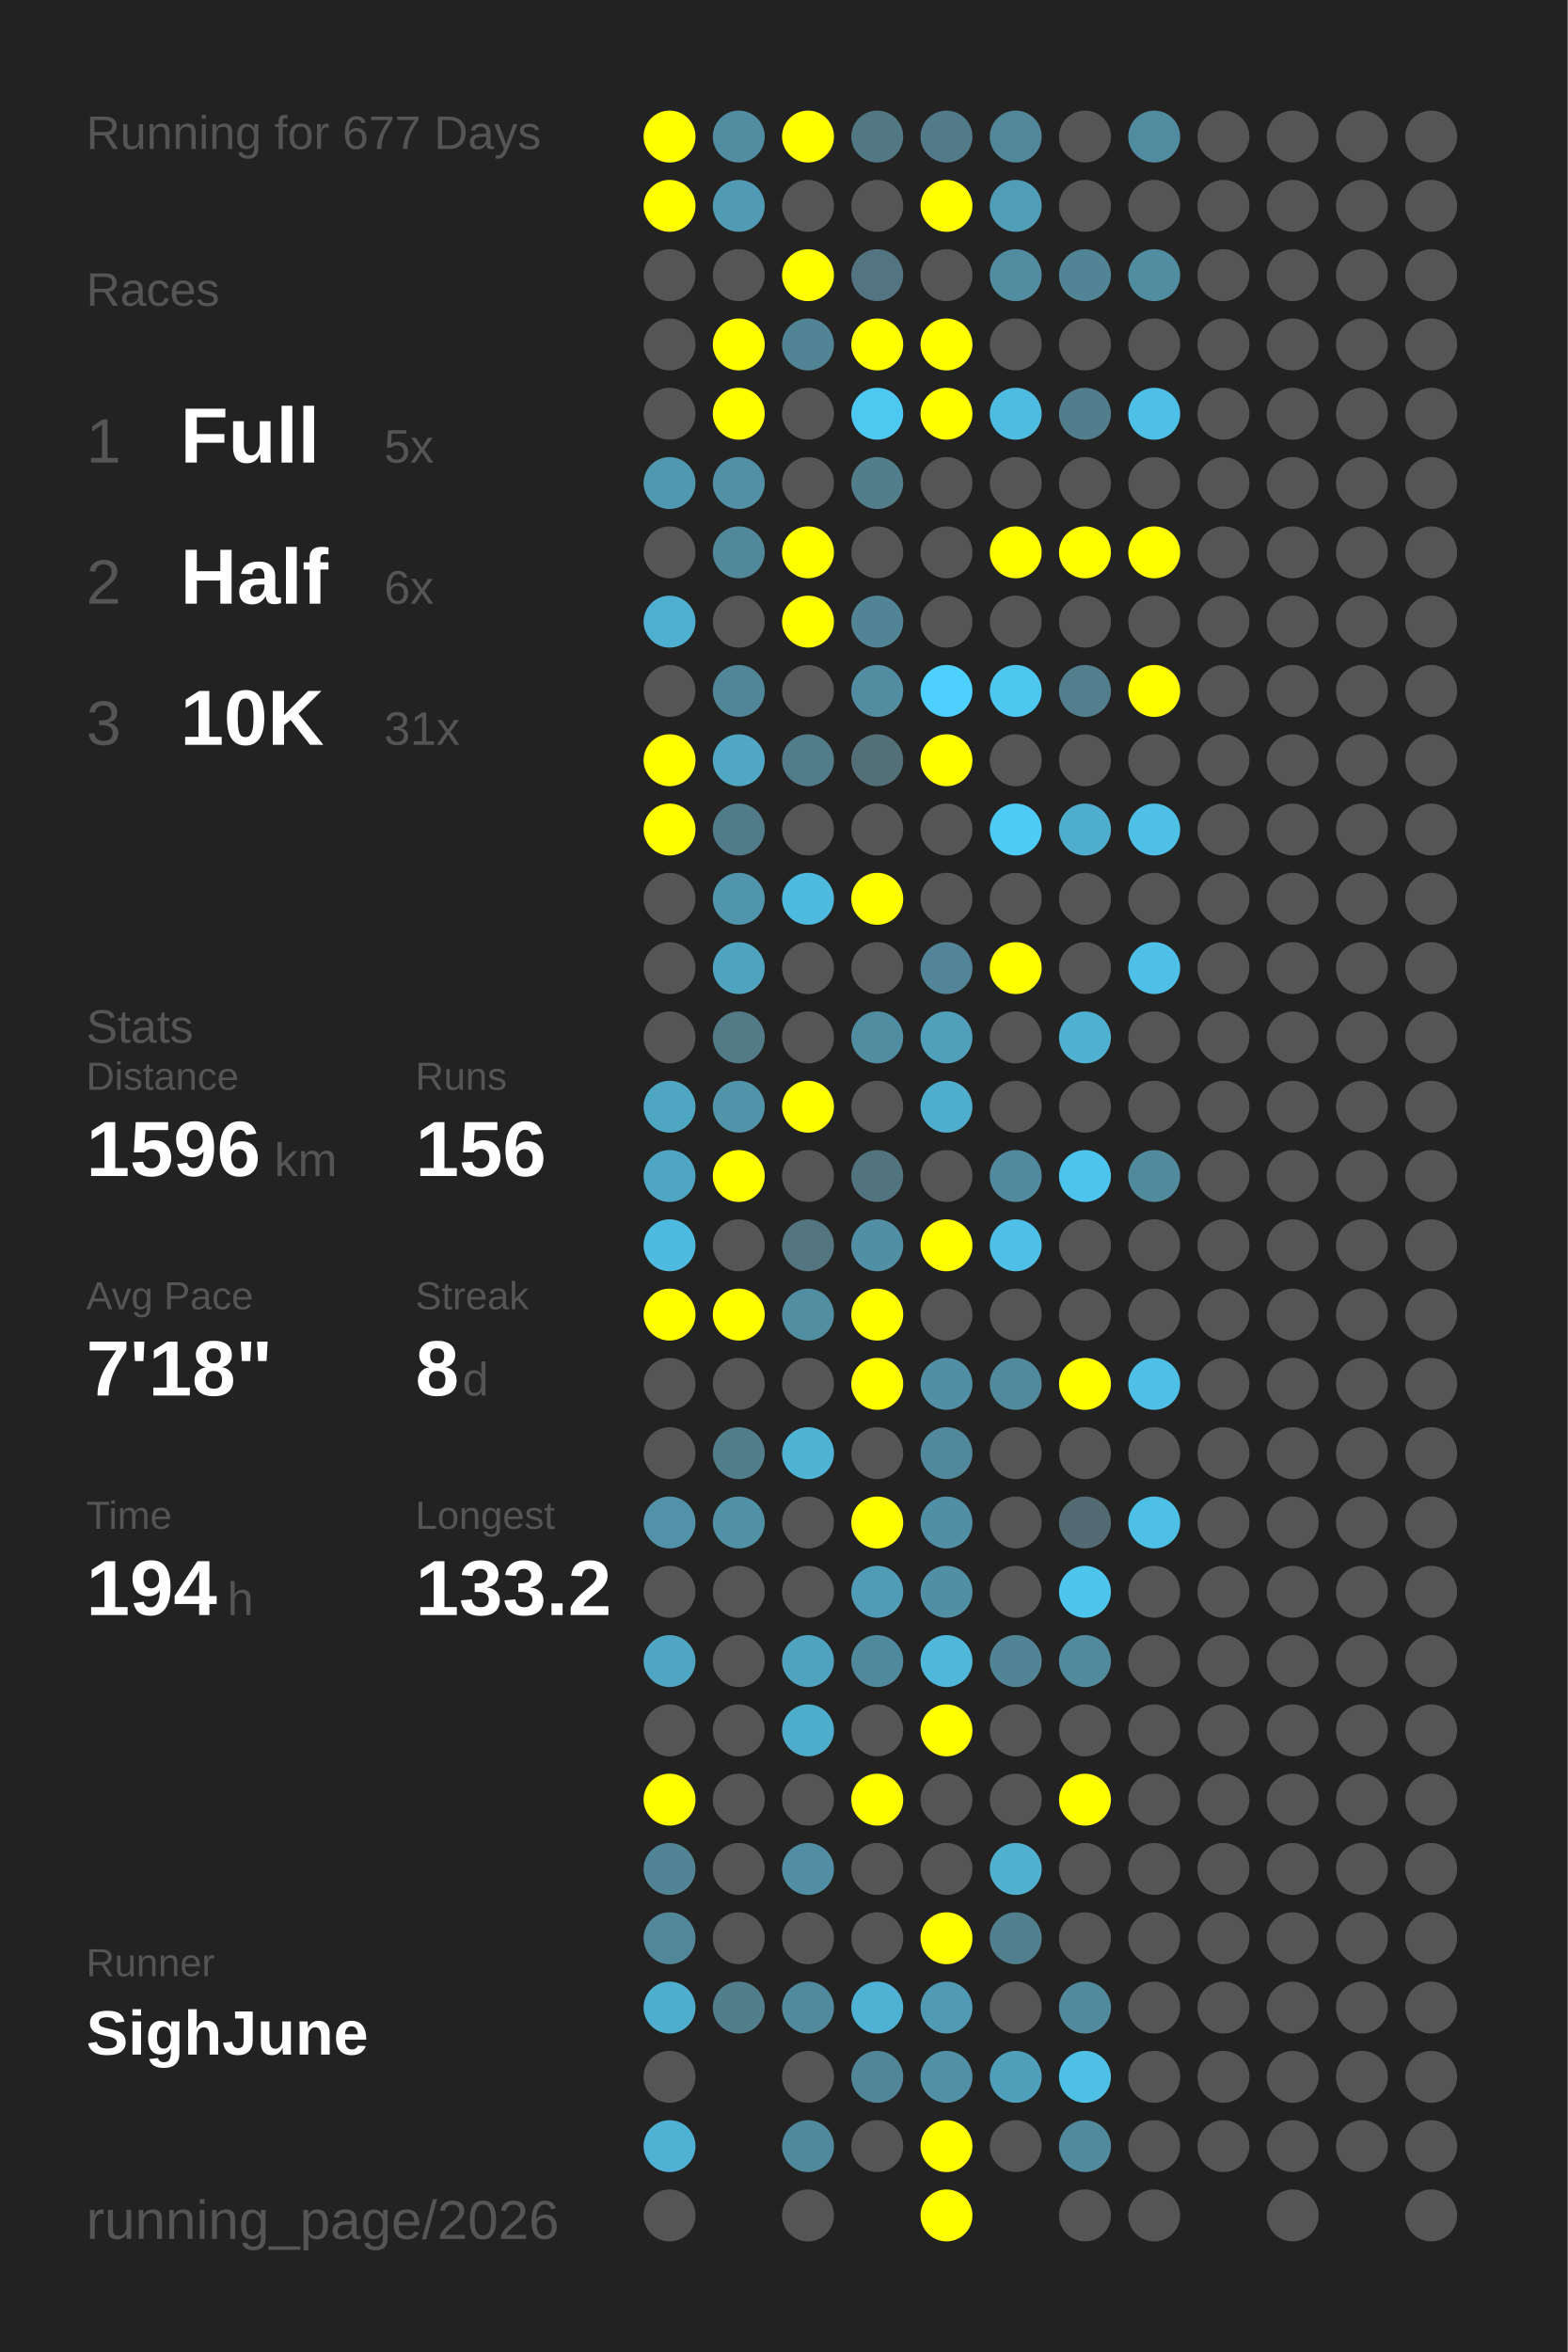
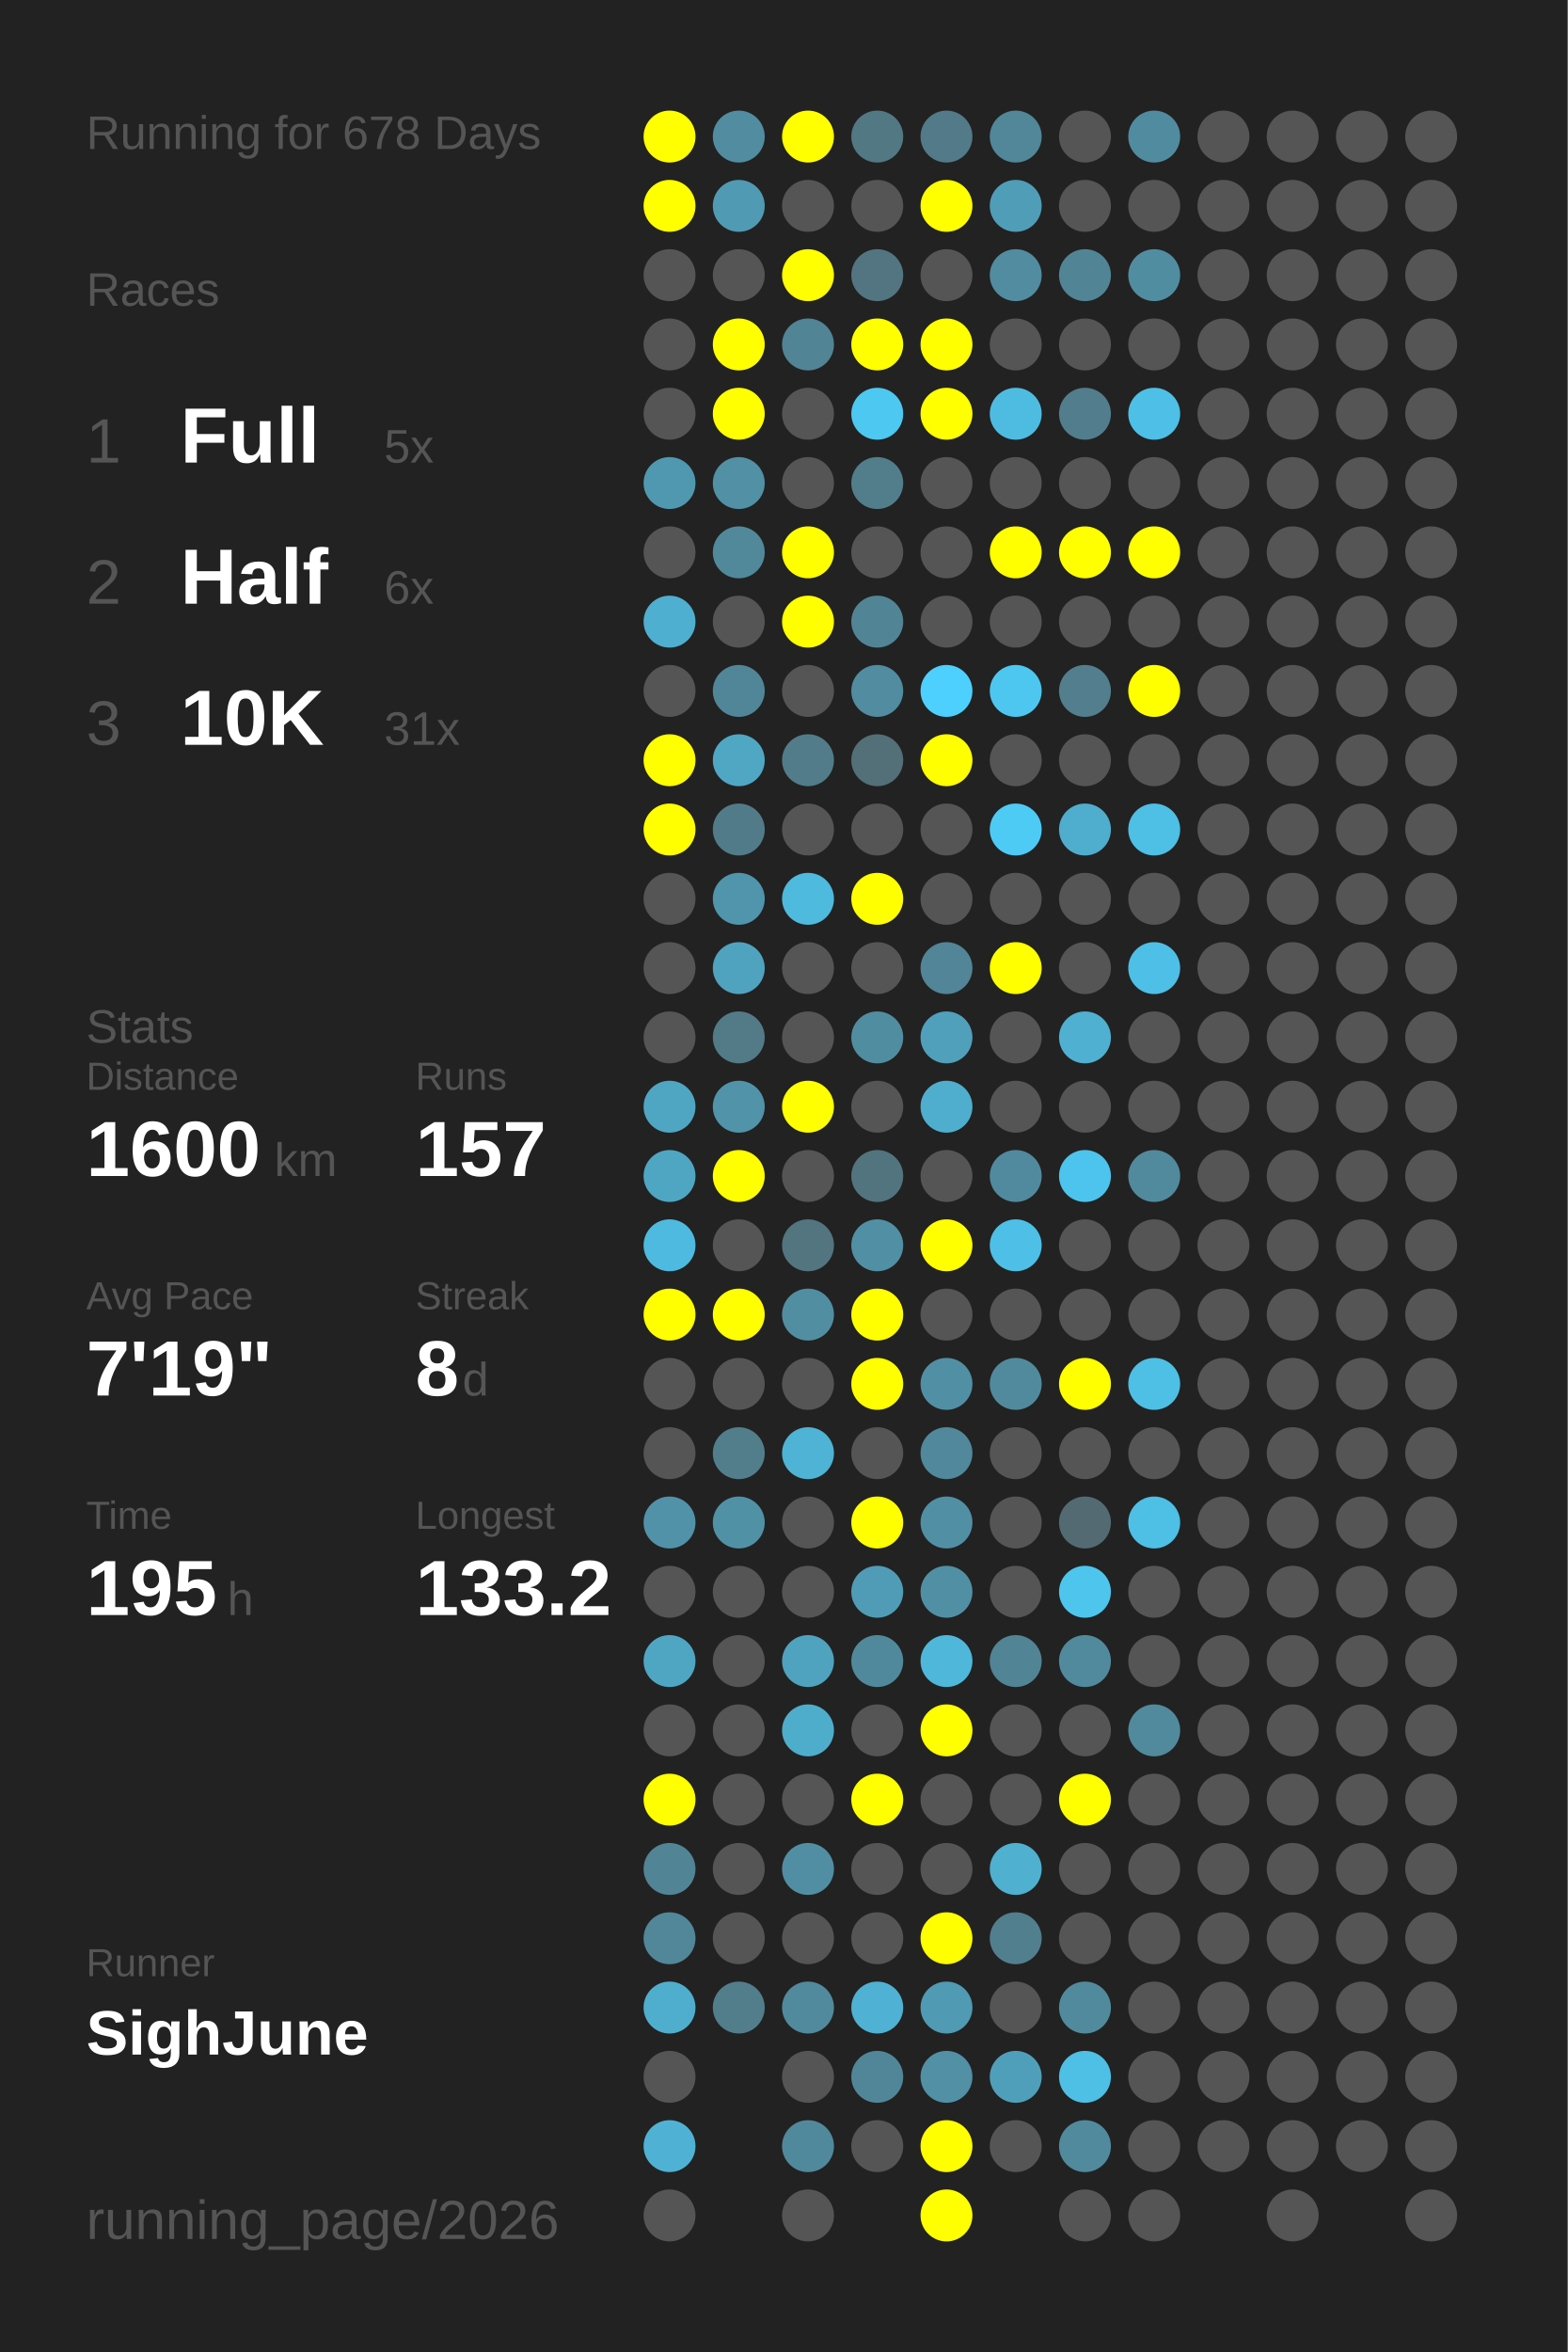
<svg xmlns="http://www.w3.org/2000/svg" baseProfile="full" height="300mm" version="1.1" viewBox="0,0,200,300" width="200mm">
  <defs />
  <rect fill="#222222" height="300" width="200" x="0" y="0" />
-   <text fill="#555555" style="font-size:6px; font-family:Arial;" x="11" y="19">Running for 677 Days</text>
+   <text fill="#555555" style="font-size:6px; font-family:Arial;" x="11" y="19">Running for 678 Days</text>
  <text fill="#555555" style="font-size:6px; font-family:Arial;" x="11" y="39">Races</text>
  <text fill="#555555" style="font-size:8px; font-family:Arial;" x="11" y="59">1</text>
  <text fill="#FFFFFF" style="font-size:10px; font-family:Arial; font-weight:bold;" x="23" y="59">Full</text>
  <text fill="#555555" style="font-size:6px; font-family:Arial;" x="49" y="59">5x</text>
  <text fill="#555555" style="font-size:8px; font-family:Arial;" x="11" y="77">2</text>
  <text fill="#FFFFFF" style="font-size:10px; font-family:Arial; font-weight:bold;" x="23" y="77">Half</text>
  <text fill="#555555" style="font-size:6px; font-family:Arial;" x="49" y="77">6x</text>
  <text fill="#555555" style="font-size:8px; font-family:Arial;" x="11" y="95">3</text>
  <text fill="#FFFFFF" style="font-size:10px; font-family:Arial; font-weight:bold;" x="23" y="95">10K</text>
  <text fill="#555555" style="font-size:6px; font-family:Arial;" x="49" y="95">31x</text>
  <text fill="#555555" style="font-size:6px; font-family:Arial;" x="11" y="133">Stats</text>
  <text fill="#555555" style="font-size:5px; font-family:Arial;" x="11" y="139">Distance</text>
-   <text fill="#FFFFFF" style="font-size:10px; font-family:Arial; font-weight:bold;" x="11" y="150">1596</text>
+   <text fill="#FFFFFF" style="font-size:10px; font-family:Arial; font-weight:bold;" x="11" y="150">1600</text>
  <text fill="#555555" style="font-size:6px; font-family:Arial;" x="35" y="150">km</text>
  <text fill="#555555" style="font-size:5px; font-family:Arial;" x="53" y="139">Runs</text>
-   <text fill="#FFFFFF" style="font-size:10px; font-family:Arial; font-weight:bold;" x="53" y="150">156</text>
+   <text fill="#FFFFFF" style="font-size:10px; font-family:Arial; font-weight:bold;" x="53" y="150">157</text>
  <text fill="#555555" style="font-size:5px; font-family:Arial;" x="11" y="167">Avg Pace</text>
-   <text fill="#FFFFFF" style="font-size:10px; font-family:Arial; font-weight:bold;" x="11" y="178">7'18"</text>
+   <text fill="#FFFFFF" style="font-size:10px; font-family:Arial; font-weight:bold;" x="11" y="178">7'19"</text>
  <text fill="#555555" style="font-size:5px; font-family:Arial;" x="53" y="167">Streak</text>
  <text fill="#FFFFFF" style="font-size:10px; font-family:Arial; font-weight:bold;" x="53" y="178">8</text>
  <text fill="#555555" style="font-size:6px; font-family:Arial;" x="59" y="178">d</text>
  <text fill="#555555" style="font-size:5px; font-family:Arial;" x="11" y="195">Time</text>
-   <text fill="#FFFFFF" style="font-size:10px; font-family:Arial; font-weight:bold;" x="11" y="206">194</text>
+   <text fill="#FFFFFF" style="font-size:10px; font-family:Arial; font-weight:bold;" x="11" y="206">195</text>
  <text fill="#555555" style="font-size:6px; font-family:Arial;" x="29" y="206">h</text>
  <text fill="#555555" style="font-size:5px; font-family:Arial;" x="53" y="195">Longest</text>
  <text fill="#FFFFFF" style="font-size:10px; font-family:Arial; font-weight:bold;" x="53" y="206">133.2</text>
  <text fill="#555555" style="font-size:5px; font-family:Arial;" x="11" y="252.065">Runner</text>
  <text fill="#FFFFFF" style="font-size:8px; font-family:Arial; font-weight:bold;" x="11" y="262.065">SighJune</text>
  <text fill="#555555" style="font-size:7px; font-family:Arial;" x="11" y="285.581">running_page/2026</text>
  <circle cx="85.417" cy="17.419" fill="#FFFF00" r="3.312" />
  <circle cx="85.417" cy="26.258" fill="#FFFF00" r="3.312" />
  <circle cx="85.417" cy="35.097" fill="#555555" r="3.312" />
  <circle cx="85.417" cy="43.935" fill="#555555" r="3.312" />
  <circle cx="85.417" cy="52.774" fill="#555555" r="3.312" />
  <circle cx="85.417" cy="61.613" fill="#5098b0" r="3.312" />
  <circle cx="85.417" cy="70.452" fill="#555555" r="3.312" />
  <circle cx="85.417" cy="79.29" fill="#4fafd0" r="3.312" />
  <circle cx="85.417" cy="88.129" fill="#555555" r="3.312" />
  <circle cx="85.417" cy="96.968" fill="#FFFF00" r="3.312" />
  <circle cx="85.417" cy="105.806" fill="#FFFF00" r="3.312" />
  <circle cx="85.417" cy="114.645" fill="#555555" r="3.312" />
  <circle cx="85.417" cy="123.484" fill="#555555" r="3.312" />
  <circle cx="85.417" cy="132.323" fill="#555555" r="3.312" />
  <circle cx="85.417" cy="141.161" fill="#4fa6c3" r="3.312" />
  <circle cx="85.417" cy="150" fill="#4fa6c3" r="3.312" />
  <circle cx="85.417" cy="158.839" fill="#4ebadf" r="3.312" />
  <circle cx="85.417" cy="167.677" fill="#FFFF00" r="3.312" />
  <circle cx="85.417" cy="176.516" fill="#555555" r="3.312" />
  <circle cx="85.417" cy="185.355" fill="#555555" r="3.312" />
  <circle cx="85.417" cy="194.194" fill="#5192a8" r="3.312" />
  <circle cx="85.417" cy="203.032" fill="#555555" r="3.312" />
  <circle cx="85.417" cy="211.871" fill="#4fa6c3" r="3.312" />
  <circle cx="85.417" cy="220.71" fill="#555555" r="3.312" />
  <circle cx="85.417" cy="229.548" fill="#FFFF00" r="3.312" />
  <circle cx="85.417" cy="238.387" fill="#518495" r="3.312" />
  <circle cx="85.417" cy="247.226" fill="#518799" r="3.312" />
  <circle cx="85.417" cy="256.065" fill="#4faece" r="3.312" />
  <circle cx="85.417" cy="264.903" fill="#555555" r="3.312" />
  <circle cx="85.417" cy="273.742" fill="#4fb2d4" r="3.312" />
  <circle cx="85.417" cy="282.581" fill="#555555" r="3.312" />
  <circle cx="94.25" cy="17.419" fill="#518ca0" r="3.312" />
  <circle cx="94.25" cy="26.258" fill="#509ab3" r="3.312" />
  <circle cx="94.25" cy="35.097" fill="#555555" r="3.312" />
  <circle cx="94.25" cy="43.935" fill="#FFFF00" r="3.312" />
  <circle cx="94.25" cy="52.774" fill="#FFFF00" r="3.312" />
  <circle cx="94.25" cy="61.613" fill="#5190a5" r="3.312" />
  <circle cx="94.25" cy="70.452" fill="#51899b" r="3.312" />
  <circle cx="94.25" cy="79.29" fill="#555555" r="3.312" />
  <circle cx="94.25" cy="88.129" fill="#518698" r="3.312" />
  <circle cx="94.25" cy="96.968" fill="#4fa7c4" r="3.312" />
  <circle cx="94.25" cy="105.806" fill="#527b89" r="3.312" />
  <circle cx="94.25" cy="114.645" fill="#5095ac" r="3.312" />
  <circle cx="94.25" cy="123.484" fill="#4fa3bf" r="3.312" />
  <circle cx="94.25" cy="132.323" fill="#527a87" r="3.312" />
  <circle cx="94.25" cy="141.161" fill="#5193a9" r="3.312" />
  <circle cx="94.25" cy="150" fill="#FFFF00" r="3.312" />
  <circle cx="94.25" cy="158.839" fill="#555555" r="3.312" />
  <circle cx="94.25" cy="167.677" fill="#FFFF00" r="3.312" />
  <circle cx="94.25" cy="176.516" fill="#555555" r="3.312" />
  <circle cx="94.25" cy="185.355" fill="#527e8c" r="3.312" />
  <circle cx="94.25" cy="194.194" fill="#5191a6" r="3.312" />
  <circle cx="94.25" cy="203.032" fill="#555555" r="3.312" />
  <circle cx="94.25" cy="211.871" fill="#555555" r="3.312" />
  <circle cx="94.25" cy="220.71" fill="#555555" r="3.312" />
  <circle cx="94.25" cy="229.548" fill="#555555" r="3.312" />
  <circle cx="94.25" cy="238.387" fill="#555555" r="3.312" />
  <circle cx="94.25" cy="247.226" fill="#555555" r="3.312" />
  <circle cx="94.25" cy="256.065" fill="#527d8b" r="3.312" />
  <circle cx="103.083" cy="17.419" fill="#FFFF00" r="3.312" />
  <circle cx="103.083" cy="26.258" fill="#555555" r="3.312" />
  <circle cx="103.083" cy="35.097" fill="#FFFF00" r="3.312" />
  <circle cx="103.083" cy="43.935" fill="#518495" r="3.312" />
  <circle cx="103.083" cy="52.774" fill="#555555" r="3.312" />
  <circle cx="103.083" cy="61.613" fill="#555555" r="3.312" />
  <circle cx="103.083" cy="70.452" fill="#FFFF00" r="3.312" />
  <circle cx="103.083" cy="79.29" fill="#FFFF00" r="3.312" />
  <circle cx="103.083" cy="88.129" fill="#555555" r="3.312" />
  <circle cx="103.083" cy="96.968" fill="#527c8a" r="3.312" />
  <circle cx="103.083" cy="105.806" fill="#555555" r="3.312" />
  <circle cx="103.083" cy="114.645" fill="#4ebade" r="3.312" />
  <circle cx="103.083" cy="123.484" fill="#555555" r="3.312" />
  <circle cx="103.083" cy="132.323" fill="#555555" r="3.312" />
  <circle cx="103.083" cy="141.161" fill="#FFFF00" r="3.312" />
  <circle cx="103.083" cy="150" fill="#555555" r="3.312" />
  <circle cx="103.083" cy="158.839" fill="#527580" r="3.312" />
  <circle cx="103.083" cy="167.677" fill="#518ea2" r="3.312" />
  <circle cx="103.083" cy="176.516" fill="#555555" r="3.312" />
  <circle cx="103.083" cy="185.355" fill="#4eb3d5" r="3.312" />
  <circle cx="103.083" cy="194.194" fill="#555555" r="3.312" />
  <circle cx="103.083" cy="203.032" fill="#555555" r="3.312" />
  <circle cx="103.083" cy="211.871" fill="#4fa3bf" r="3.312" />
  <circle cx="103.083" cy="220.71" fill="#4fadcc" r="3.312" />
  <circle cx="103.083" cy="229.548" fill="#555555" r="3.312" />
  <circle cx="103.083" cy="238.387" fill="#518ea3" r="3.312" />
  <circle cx="103.083" cy="247.226" fill="#555555" r="3.312" />
  <circle cx="103.083" cy="256.065" fill="#518a9d" r="3.312" />
  <circle cx="103.083" cy="264.903" fill="#555555" r="3.312" />
  <circle cx="103.083" cy="273.742" fill="#51899c" r="3.312" />
  <circle cx="103.083" cy="282.581" fill="#555555" r="3.312" />
  <circle cx="111.917" cy="17.419" fill="#527884" r="3.312" />
  <circle cx="111.917" cy="26.258" fill="#555555" r="3.312" />
  <circle cx="111.917" cy="35.097" fill="#527581" r="3.312" />
  <circle cx="111.917" cy="43.935" fill="#FFFF00" r="3.312" />
  <circle cx="111.917" cy="52.774" fill="#4dc8f1" r="3.312" />
  <circle cx="111.917" cy="61.613" fill="#527e8c" r="3.312" />
  <circle cx="111.917" cy="70.452" fill="#555555" r="3.312" />
  <circle cx="111.917" cy="79.29" fill="#518596" r="3.312" />
  <circle cx="111.917" cy="88.129" fill="#518ca0" r="3.312" />
  <circle cx="111.917" cy="96.968" fill="#536f78" r="3.312" />
  <circle cx="111.917" cy="105.806" fill="#555555" r="3.312" />
  <circle cx="111.917" cy="114.645" fill="#FFFF00" r="3.312" />
  <circle cx="111.917" cy="123.484" fill="#555555" r="3.312" />
  <circle cx="111.917" cy="132.323" fill="#518da1" r="3.312" />
  <circle cx="111.917" cy="141.161" fill="#555555" r="3.312" />
  <circle cx="111.917" cy="150" fill="#52747f" r="3.312" />
  <circle cx="111.917" cy="158.839" fill="#518fa4" r="3.312" />
  <circle cx="111.917" cy="167.677" fill="#FFFF00" r="3.312" />
  <circle cx="111.917" cy="176.516" fill="#FFFF00" r="3.312" />
  <circle cx="111.917" cy="185.355" fill="#555555" r="3.312" />
  <circle cx="111.917" cy="194.194" fill="#FFFF00" r="3.312" />
  <circle cx="111.917" cy="203.032" fill="#509cb6" r="3.312" />
  <circle cx="111.917" cy="211.871" fill="#51899c" r="3.312" />
  <circle cx="111.917" cy="220.71" fill="#555555" r="3.312" />
  <circle cx="111.917" cy="229.548" fill="#FFFF00" r="3.312" />
  <circle cx="111.917" cy="238.387" fill="#555555" r="3.312" />
  <circle cx="111.917" cy="247.226" fill="#555555" r="3.312" />
  <circle cx="111.917" cy="256.065" fill="#4fb1d3" r="3.312" />
  <circle cx="111.917" cy="264.903" fill="#518698" r="3.312" />
  <circle cx="111.917" cy="273.742" fill="#555555" r="3.312" />
  <circle cx="120.75" cy="17.419" fill="#527a88" r="3.312" />
  <circle cx="120.75" cy="26.258" fill="#FFFF00" r="3.312" />
  <circle cx="120.75" cy="35.097" fill="#555555" r="3.312" />
  <circle cx="120.75" cy="43.935" fill="#FFFF00" r="3.312" />
  <circle cx="120.75" cy="52.774" fill="#FFFF00" r="3.312" />
  <circle cx="120.75" cy="61.613" fill="#555555" r="3.312" />
  <circle cx="120.75" cy="70.452" fill="#555555" r="3.312" />
  <circle cx="120.75" cy="79.29" fill="#555555" r="3.312" />
  <circle cx="120.75" cy="88.129" fill="#4dd0fd" r="3.312" />
  <circle cx="120.75" cy="96.968" fill="#FFFF00" r="3.312" />
  <circle cx="120.75" cy="105.806" fill="#555555" r="3.312" />
  <circle cx="120.75" cy="114.645" fill="#555555" r="3.312" />
  <circle cx="120.75" cy="123.484" fill="#518597" r="3.312" />
  <circle cx="120.75" cy="132.323" fill="#50a0bc" r="3.312" />
  <circle cx="120.75" cy="141.161" fill="#4faece" r="3.312" />
  <circle cx="120.75" cy="150" fill="#555555" r="3.312" />
  <circle cx="120.75" cy="158.839" fill="#FFFF00" r="3.312" />
  <circle cx="120.75" cy="167.677" fill="#555555" r="3.312" />
  <circle cx="120.75" cy="176.516" fill="#518fa4" r="3.312" />
  <circle cx="120.75" cy="185.355" fill="#51889b" r="3.312" />
  <circle cx="120.75" cy="194.194" fill="#518fa4" r="3.312" />
  <circle cx="120.75" cy="203.032" fill="#518fa4" r="3.312" />
  <circle cx="120.75" cy="211.871" fill="#4eb7da" r="3.312" />
  <circle cx="120.75" cy="220.71" fill="#FFFF00" r="3.312" />
  <circle cx="120.75" cy="229.548" fill="#555555" r="3.312" />
  <circle cx="120.75" cy="238.387" fill="#555555" r="3.312" />
  <circle cx="120.75" cy="247.226" fill="#FFFF00" r="3.312" />
  <circle cx="120.75" cy="256.065" fill="#509ab3" r="3.312" />
  <circle cx="120.75" cy="264.903" fill="#5190a5" r="3.312" />
  <circle cx="120.75" cy="273.742" fill="#FFFF00" r="3.312" />
  <circle cx="120.75" cy="282.581" fill="#FFFF00" r="3.312" />
  <circle cx="129.583" cy="17.419" fill="#518799" r="3.312" />
  <circle cx="129.583" cy="26.258" fill="#509db8" r="3.312" />
  <circle cx="129.583" cy="35.097" fill="#518ca0" r="3.312" />
  <circle cx="129.583" cy="43.935" fill="#555555" r="3.312" />
  <circle cx="129.583" cy="52.774" fill="#4ebce1" r="3.312" />
  <circle cx="129.583" cy="61.613" fill="#555555" r="3.312" />
  <circle cx="129.583" cy="70.452" fill="#FFFF00" r="3.312" />
  <circle cx="129.583" cy="79.29" fill="#555555" r="3.312" />
  <circle cx="129.583" cy="88.129" fill="#4dc7f0" r="3.312" />
  <circle cx="129.583" cy="96.968" fill="#555555" r="3.312" />
  <circle cx="129.583" cy="105.806" fill="#4dcbf5" r="3.312" />
  <circle cx="129.583" cy="114.645" fill="#555555" r="3.312" />
  <circle cx="129.583" cy="123.484" fill="#FFFF00" r="3.312" />
  <circle cx="129.583" cy="132.323" fill="#555555" r="3.312" />
  <circle cx="129.583" cy="141.161" fill="#555555" r="3.312" />
  <circle cx="129.583" cy="150" fill="#518a9e" r="3.312" />
  <circle cx="129.583" cy="158.839" fill="#4ebfe6" r="3.312" />
  <circle cx="129.583" cy="167.677" fill="#555555" r="3.312" />
  <circle cx="129.583" cy="176.516" fill="#518a9d" r="3.312" />
  <circle cx="129.583" cy="185.355" fill="#555555" r="3.312" />
  <circle cx="129.583" cy="194.194" fill="#555555" r="3.312" />
  <circle cx="129.583" cy="203.032" fill="#555555" r="3.312" />
  <circle cx="129.583" cy="211.871" fill="#518495" r="3.312" />
  <circle cx="129.583" cy="220.71" fill="#555555" r="3.312" />
  <circle cx="129.583" cy="229.548" fill="#555555" r="3.312" />
  <circle cx="129.583" cy="238.387" fill="#4fb0d0" r="3.312" />
  <circle cx="129.583" cy="247.226" fill="#527f8e" r="3.312" />
  <circle cx="129.583" cy="256.065" fill="#555555" r="3.312" />
  <circle cx="129.583" cy="264.903" fill="#509fba" r="3.312" />
  <circle cx="129.583" cy="273.742" fill="#555555" r="3.312" />
  <circle cx="138.417" cy="17.419" fill="#555555" r="3.312" />
  <circle cx="138.417" cy="26.258" fill="#555555" r="3.312" />
  <circle cx="138.417" cy="35.097" fill="#518596" r="3.312" />
  <circle cx="138.417" cy="43.935" fill="#555555" r="3.312" />
  <circle cx="138.417" cy="52.774" fill="#527d8c" r="3.312" />
  <circle cx="138.417" cy="61.613" fill="#555555" r="3.312" />
  <circle cx="138.417" cy="70.452" fill="#FFFF00" r="3.312" />
  <circle cx="138.417" cy="79.29" fill="#555555" r="3.312" />
  <circle cx="138.417" cy="88.129" fill="#527e8e" r="3.312" />
  <circle cx="138.417" cy="96.968" fill="#555555" r="3.312" />
  <circle cx="138.417" cy="105.806" fill="#4fadcd" r="3.312" />
  <circle cx="138.417" cy="114.645" fill="#555555" r="3.312" />
  <circle cx="138.417" cy="123.484" fill="#555555" r="3.312" />
  <circle cx="138.417" cy="132.323" fill="#4fb0d1" r="3.312" />
  <circle cx="138.417" cy="141.161" fill="#555555" r="3.312" />
  <circle cx="138.417" cy="150" fill="#4dc4ed" r="3.312" />
  <circle cx="138.417" cy="158.839" fill="#555555" r="3.312" />
  <circle cx="138.417" cy="167.677" fill="#555555" r="3.312" />
  <circle cx="138.417" cy="176.516" fill="#FFFF00" r="3.312" />
  <circle cx="138.417" cy="185.355" fill="#555555" r="3.312" />
  <circle cx="138.417" cy="194.194" fill="#536a72" r="3.312" />
  <circle cx="138.417" cy="203.032" fill="#4dc5ed" r="3.312" />
  <circle cx="138.417" cy="211.871" fill="#518a9d" r="3.312" />
  <circle cx="138.417" cy="220.71" fill="#555555" r="3.312" />
  <circle cx="138.417" cy="229.548" fill="#FFFF00" r="3.312" />
  <circle cx="138.417" cy="238.387" fill="#555555" r="3.312" />
  <circle cx="138.417" cy="247.226" fill="#555555" r="3.312" />
  <circle cx="138.417" cy="256.065" fill="#518a9d" r="3.312" />
  <circle cx="138.417" cy="264.903" fill="#4ebfe5" r="3.312" />
  <circle cx="138.417" cy="273.742" fill="#518a9d" r="3.312" />
  <circle cx="138.417" cy="282.581" fill="#555555" r="3.312" />
  <circle cx="147.25" cy="17.419" fill="#518b9f" r="3.312" />
  <circle cx="147.25" cy="26.258" fill="#555555" r="3.312" />
  <circle cx="147.25" cy="35.097" fill="#518da1" r="3.312" />
  <circle cx="147.25" cy="43.935" fill="#555555" r="3.312" />
  <circle cx="147.25" cy="52.774" fill="#4ebfe6" r="3.312" />
  <circle cx="147.25" cy="61.613" fill="#555555" r="3.312" />
  <circle cx="147.25" cy="70.452" fill="#FFFF00" r="3.312" />
  <circle cx="147.25" cy="79.29" fill="#555555" r="3.312" />
  <circle cx="147.25" cy="88.129" fill="#FFFF00" r="3.312" />
  <circle cx="147.25" cy="96.968" fill="#555555" r="3.312" />
  <circle cx="147.25" cy="105.806" fill="#4ebfe5" r="3.312" />
  <circle cx="147.25" cy="114.645" fill="#555555" r="3.312" />
  <circle cx="147.25" cy="123.484" fill="#4ebfe6" r="3.312" />
  <circle cx="147.25" cy="132.323" fill="#555555" r="3.312" />
  <circle cx="147.25" cy="141.161" fill="#555555" r="3.312" />
  <circle cx="147.25" cy="150" fill="#518a9d" r="3.312" />
  <circle cx="147.25" cy="158.839" fill="#555555" r="3.312" />
  <circle cx="147.25" cy="167.677" fill="#555555" r="3.312" />
  <circle cx="147.25" cy="176.516" fill="#4ebfe5" r="3.312" />
  <circle cx="147.25" cy="185.355" fill="#555555" r="3.312" />
  <circle cx="147.25" cy="194.194" fill="#4ebfe5" r="3.312" />
  <circle cx="147.25" cy="203.032" fill="#555555" r="3.312" />
  <circle cx="147.25" cy="211.871" fill="#555555" r="3.312" />
-   <circle cx="147.25" cy="220.71" fill="#555555" r="3.312" />
+   <circle cx="147.25" cy="220.71" fill="#518a9d" r="3.312" />
  <circle cx="147.25" cy="229.548" fill="#555555" r="3.312" />
  <circle cx="147.25" cy="238.387" fill="#555555" r="3.312" />
  <circle cx="147.25" cy="247.226" fill="#555555" r="3.312" />
  <circle cx="147.25" cy="256.065" fill="#555555" r="3.312" />
  <circle cx="147.25" cy="264.903" fill="#555555" r="3.312" />
  <circle cx="147.25" cy="273.742" fill="#555555" r="3.312" />
  <circle cx="147.25" cy="282.581" fill="#555555" r="3.312" />
  <circle cx="156.083" cy="17.419" fill="#555555" r="3.312" />
  <circle cx="156.083" cy="26.258" fill="#555555" r="3.312" />
  <circle cx="156.083" cy="35.097" fill="#555555" r="3.312" />
  <circle cx="156.083" cy="43.935" fill="#555555" r="3.312" />
  <circle cx="156.083" cy="52.774" fill="#555555" r="3.312" />
  <circle cx="156.083" cy="61.613" fill="#555555" r="3.312" />
  <circle cx="156.083" cy="70.452" fill="#555555" r="3.312" />
  <circle cx="156.083" cy="79.29" fill="#555555" r="3.312" />
  <circle cx="156.083" cy="88.129" fill="#555555" r="3.312" />
  <circle cx="156.083" cy="96.968" fill="#555555" r="3.312" />
  <circle cx="156.083" cy="105.806" fill="#555555" r="3.312" />
  <circle cx="156.083" cy="114.645" fill="#555555" r="3.312" />
  <circle cx="156.083" cy="123.484" fill="#555555" r="3.312" />
  <circle cx="156.083" cy="132.323" fill="#555555" r="3.312" />
  <circle cx="156.083" cy="141.161" fill="#555555" r="3.312" />
  <circle cx="156.083" cy="150" fill="#555555" r="3.312" />
  <circle cx="156.083" cy="158.839" fill="#555555" r="3.312" />
  <circle cx="156.083" cy="167.677" fill="#555555" r="3.312" />
  <circle cx="156.083" cy="176.516" fill="#555555" r="3.312" />
  <circle cx="156.083" cy="185.355" fill="#555555" r="3.312" />
  <circle cx="156.083" cy="194.194" fill="#555555" r="3.312" />
  <circle cx="156.083" cy="203.032" fill="#555555" r="3.312" />
  <circle cx="156.083" cy="211.871" fill="#555555" r="3.312" />
  <circle cx="156.083" cy="220.71" fill="#555555" r="3.312" />
  <circle cx="156.083" cy="229.548" fill="#555555" r="3.312" />
  <circle cx="156.083" cy="238.387" fill="#555555" r="3.312" />
  <circle cx="156.083" cy="247.226" fill="#555555" r="3.312" />
  <circle cx="156.083" cy="256.065" fill="#555555" r="3.312" />
  <circle cx="156.083" cy="264.903" fill="#555555" r="3.312" />
  <circle cx="156.083" cy="273.742" fill="#555555" r="3.312" />
  <circle cx="164.917" cy="17.419" fill="#555555" r="3.312" />
  <circle cx="164.917" cy="26.258" fill="#555555" r="3.312" />
  <circle cx="164.917" cy="35.097" fill="#555555" r="3.312" />
  <circle cx="164.917" cy="43.935" fill="#555555" r="3.312" />
  <circle cx="164.917" cy="52.774" fill="#555555" r="3.312" />
  <circle cx="164.917" cy="61.613" fill="#555555" r="3.312" />
  <circle cx="164.917" cy="70.452" fill="#555555" r="3.312" />
  <circle cx="164.917" cy="79.29" fill="#555555" r="3.312" />
  <circle cx="164.917" cy="88.129" fill="#555555" r="3.312" />
  <circle cx="164.917" cy="96.968" fill="#555555" r="3.312" />
  <circle cx="164.917" cy="105.806" fill="#555555" r="3.312" />
  <circle cx="164.917" cy="114.645" fill="#555555" r="3.312" />
  <circle cx="164.917" cy="123.484" fill="#555555" r="3.312" />
  <circle cx="164.917" cy="132.323" fill="#555555" r="3.312" />
  <circle cx="164.917" cy="141.161" fill="#555555" r="3.312" />
  <circle cx="164.917" cy="150" fill="#555555" r="3.312" />
  <circle cx="164.917" cy="158.839" fill="#555555" r="3.312" />
  <circle cx="164.917" cy="167.677" fill="#555555" r="3.312" />
  <circle cx="164.917" cy="176.516" fill="#555555" r="3.312" />
  <circle cx="164.917" cy="185.355" fill="#555555" r="3.312" />
  <circle cx="164.917" cy="194.194" fill="#555555" r="3.312" />
  <circle cx="164.917" cy="203.032" fill="#555555" r="3.312" />
  <circle cx="164.917" cy="211.871" fill="#555555" r="3.312" />
  <circle cx="164.917" cy="220.71" fill="#555555" r="3.312" />
  <circle cx="164.917" cy="229.548" fill="#555555" r="3.312" />
  <circle cx="164.917" cy="238.387" fill="#555555" r="3.312" />
  <circle cx="164.917" cy="247.226" fill="#555555" r="3.312" />
  <circle cx="164.917" cy="256.065" fill="#555555" r="3.312" />
  <circle cx="164.917" cy="264.903" fill="#555555" r="3.312" />
  <circle cx="164.917" cy="273.742" fill="#555555" r="3.312" />
  <circle cx="164.917" cy="282.581" fill="#555555" r="3.312" />
  <circle cx="173.75" cy="17.419" fill="#555555" r="3.312" />
  <circle cx="173.75" cy="26.258" fill="#555555" r="3.312" />
  <circle cx="173.75" cy="35.097" fill="#555555" r="3.312" />
  <circle cx="173.75" cy="43.935" fill="#555555" r="3.312" />
  <circle cx="173.75" cy="52.774" fill="#555555" r="3.312" />
  <circle cx="173.75" cy="61.613" fill="#555555" r="3.312" />
  <circle cx="173.75" cy="70.452" fill="#555555" r="3.312" />
  <circle cx="173.75" cy="79.29" fill="#555555" r="3.312" />
  <circle cx="173.75" cy="88.129" fill="#555555" r="3.312" />
  <circle cx="173.75" cy="96.968" fill="#555555" r="3.312" />
  <circle cx="173.75" cy="105.806" fill="#555555" r="3.312" />
  <circle cx="173.75" cy="114.645" fill="#555555" r="3.312" />
  <circle cx="173.75" cy="123.484" fill="#555555" r="3.312" />
  <circle cx="173.75" cy="132.323" fill="#555555" r="3.312" />
  <circle cx="173.75" cy="141.161" fill="#555555" r="3.312" />
  <circle cx="173.75" cy="150" fill="#555555" r="3.312" />
  <circle cx="173.75" cy="158.839" fill="#555555" r="3.312" />
  <circle cx="173.75" cy="167.677" fill="#555555" r="3.312" />
  <circle cx="173.75" cy="176.516" fill="#555555" r="3.312" />
  <circle cx="173.75" cy="185.355" fill="#555555" r="3.312" />
  <circle cx="173.75" cy="194.194" fill="#555555" r="3.312" />
  <circle cx="173.75" cy="203.032" fill="#555555" r="3.312" />
  <circle cx="173.75" cy="211.871" fill="#555555" r="3.312" />
  <circle cx="173.75" cy="220.71" fill="#555555" r="3.312" />
  <circle cx="173.75" cy="229.548" fill="#555555" r="3.312" />
  <circle cx="173.75" cy="238.387" fill="#555555" r="3.312" />
  <circle cx="173.75" cy="247.226" fill="#555555" r="3.312" />
  <circle cx="173.75" cy="256.065" fill="#555555" r="3.312" />
  <circle cx="173.75" cy="264.903" fill="#555555" r="3.312" />
  <circle cx="173.75" cy="273.742" fill="#555555" r="3.312" />
  <circle cx="182.583" cy="17.419" fill="#555555" r="3.312" />
  <circle cx="182.583" cy="26.258" fill="#555555" r="3.312" />
  <circle cx="182.583" cy="35.097" fill="#555555" r="3.312" />
  <circle cx="182.583" cy="43.935" fill="#555555" r="3.312" />
  <circle cx="182.583" cy="52.774" fill="#555555" r="3.312" />
  <circle cx="182.583" cy="61.613" fill="#555555" r="3.312" />
  <circle cx="182.583" cy="70.452" fill="#555555" r="3.312" />
  <circle cx="182.583" cy="79.29" fill="#555555" r="3.312" />
  <circle cx="182.583" cy="88.129" fill="#555555" r="3.312" />
  <circle cx="182.583" cy="96.968" fill="#555555" r="3.312" />
  <circle cx="182.583" cy="105.806" fill="#555555" r="3.312" />
  <circle cx="182.583" cy="114.645" fill="#555555" r="3.312" />
  <circle cx="182.583" cy="123.484" fill="#555555" r="3.312" />
  <circle cx="182.583" cy="132.323" fill="#555555" r="3.312" />
  <circle cx="182.583" cy="141.161" fill="#555555" r="3.312" />
  <circle cx="182.583" cy="150" fill="#555555" r="3.312" />
  <circle cx="182.583" cy="158.839" fill="#555555" r="3.312" />
  <circle cx="182.583" cy="167.677" fill="#555555" r="3.312" />
  <circle cx="182.583" cy="176.516" fill="#555555" r="3.312" />
  <circle cx="182.583" cy="185.355" fill="#555555" r="3.312" />
  <circle cx="182.583" cy="194.194" fill="#555555" r="3.312" />
  <circle cx="182.583" cy="203.032" fill="#555555" r="3.312" />
  <circle cx="182.583" cy="211.871" fill="#555555" r="3.312" />
  <circle cx="182.583" cy="220.71" fill="#555555" r="3.312" />
  <circle cx="182.583" cy="229.548" fill="#555555" r="3.312" />
  <circle cx="182.583" cy="238.387" fill="#555555" r="3.312" />
  <circle cx="182.583" cy="247.226" fill="#555555" r="3.312" />
  <circle cx="182.583" cy="256.065" fill="#555555" r="3.312" />
  <circle cx="182.583" cy="264.903" fill="#555555" r="3.312" />
  <circle cx="182.583" cy="273.742" fill="#555555" r="3.312" />
  <circle cx="182.583" cy="282.581" fill="#555555" r="3.312" />
</svg>
